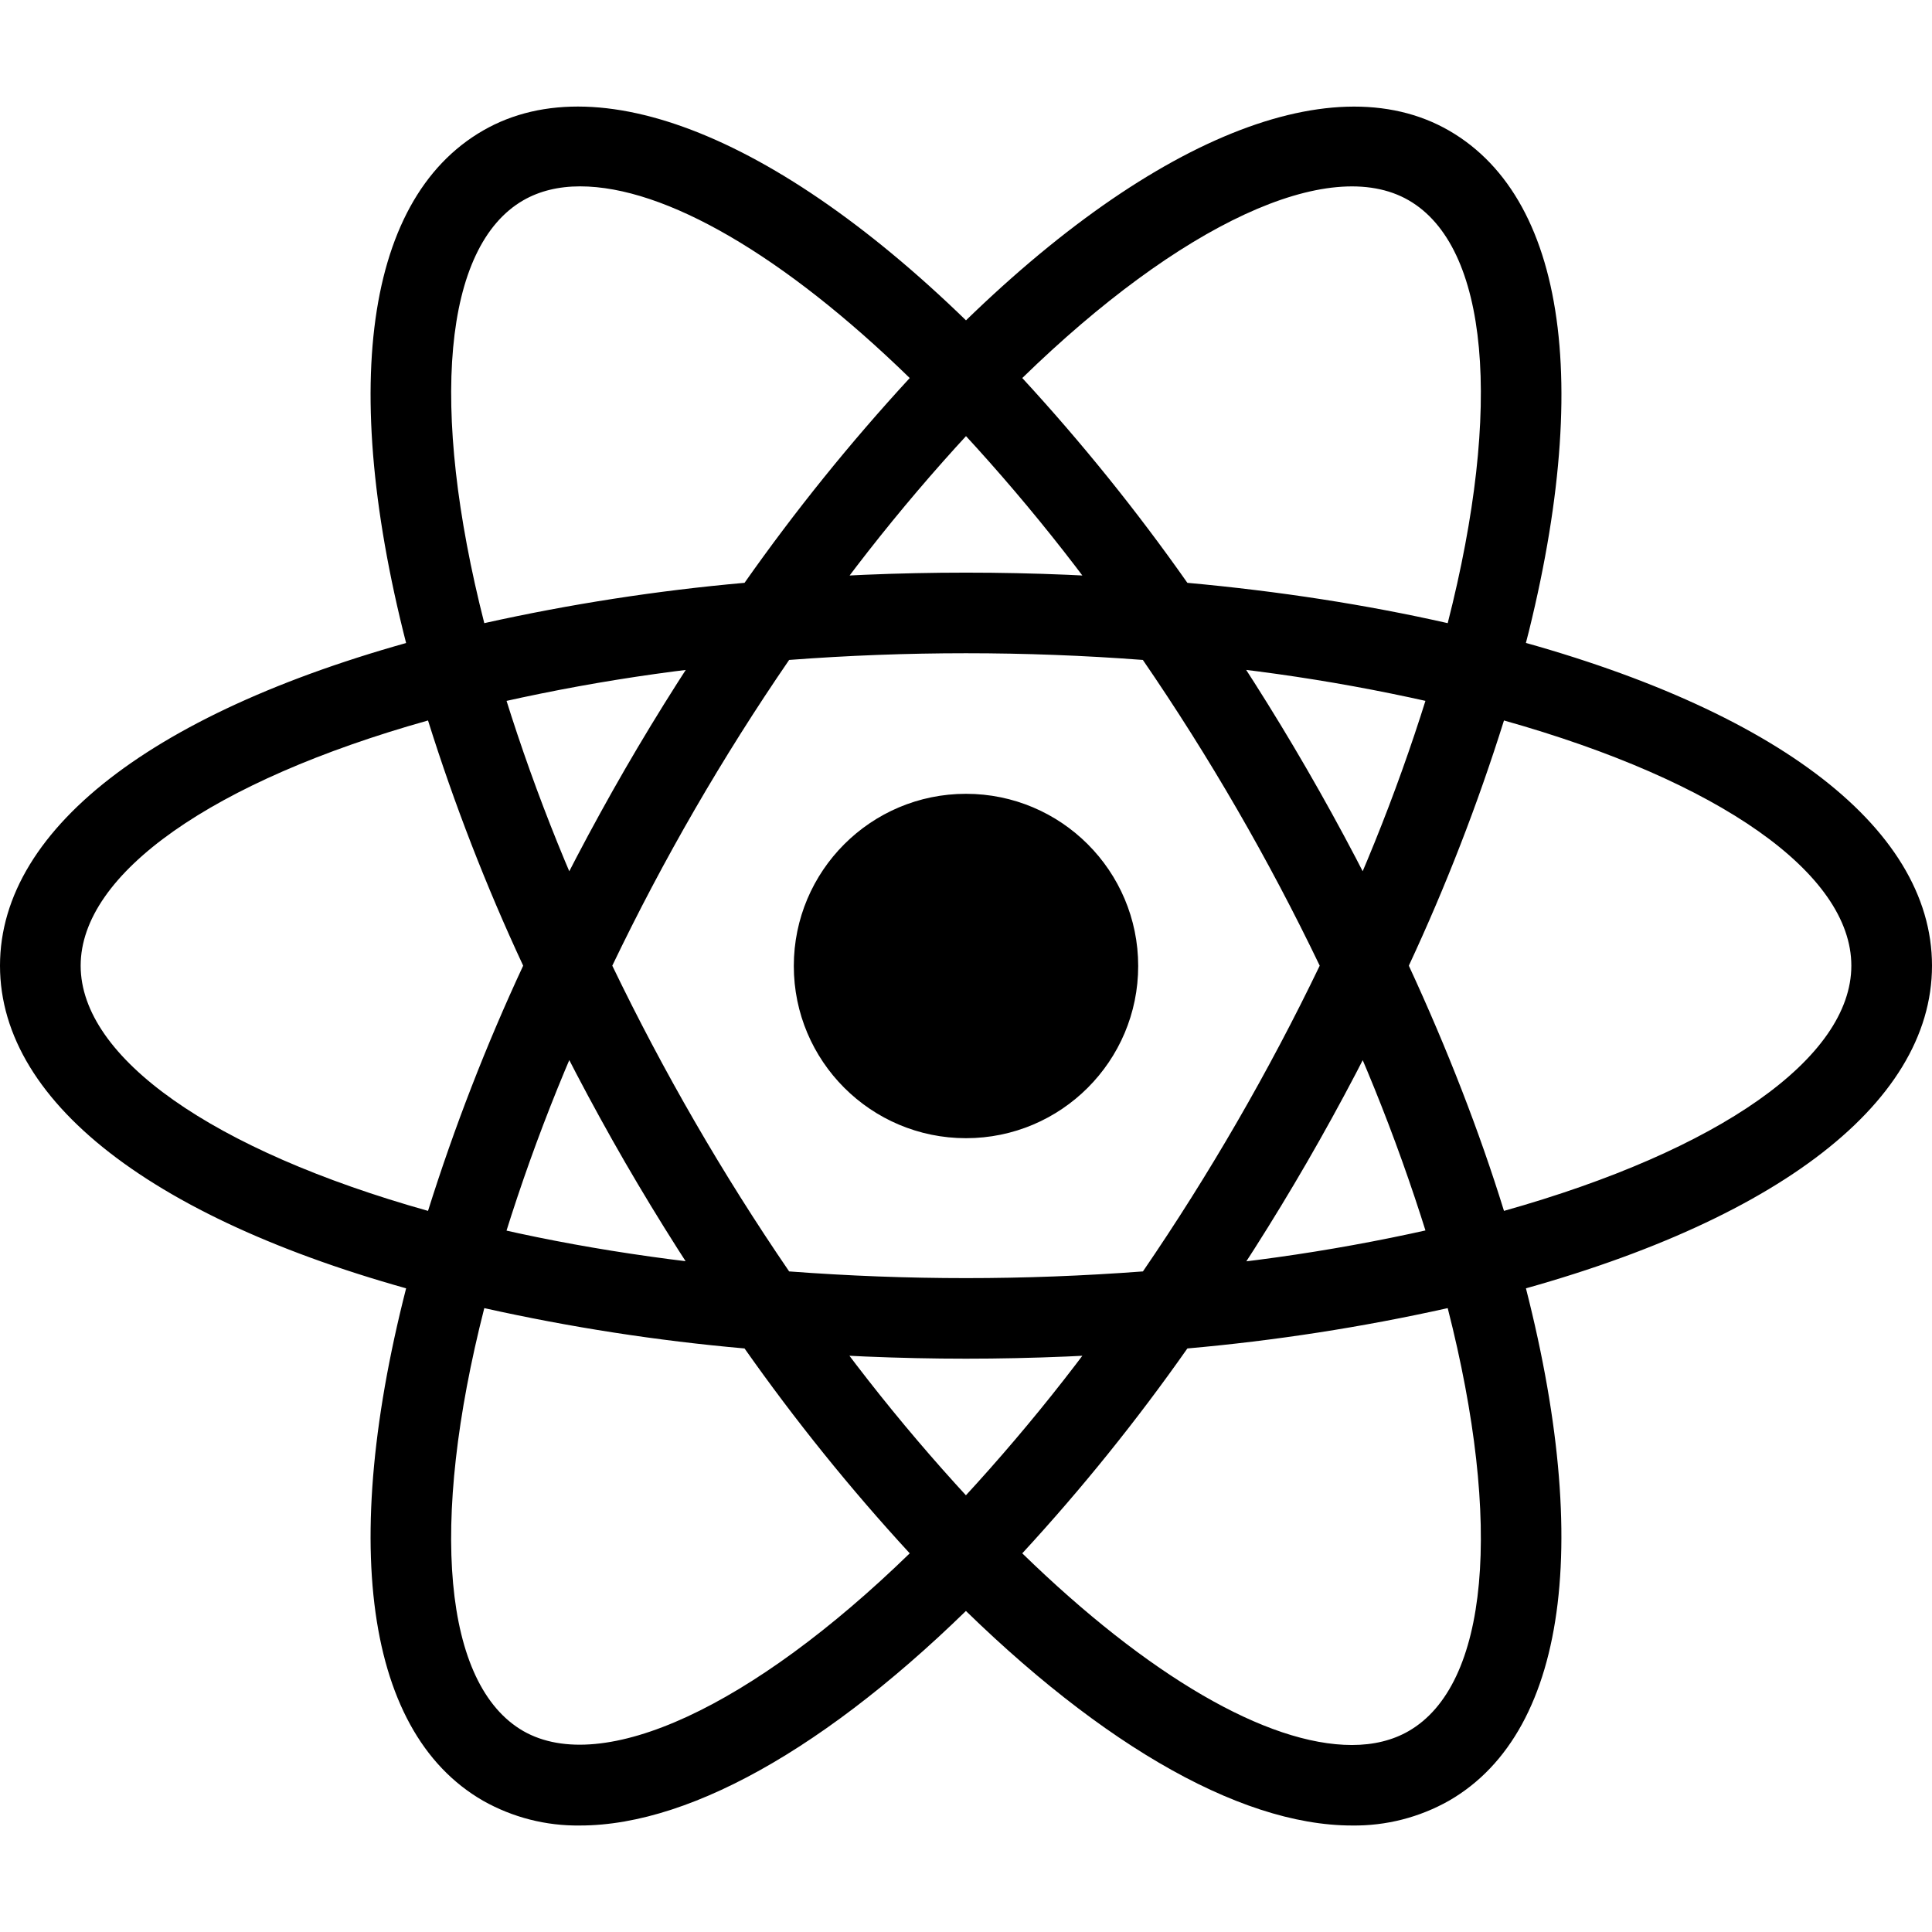
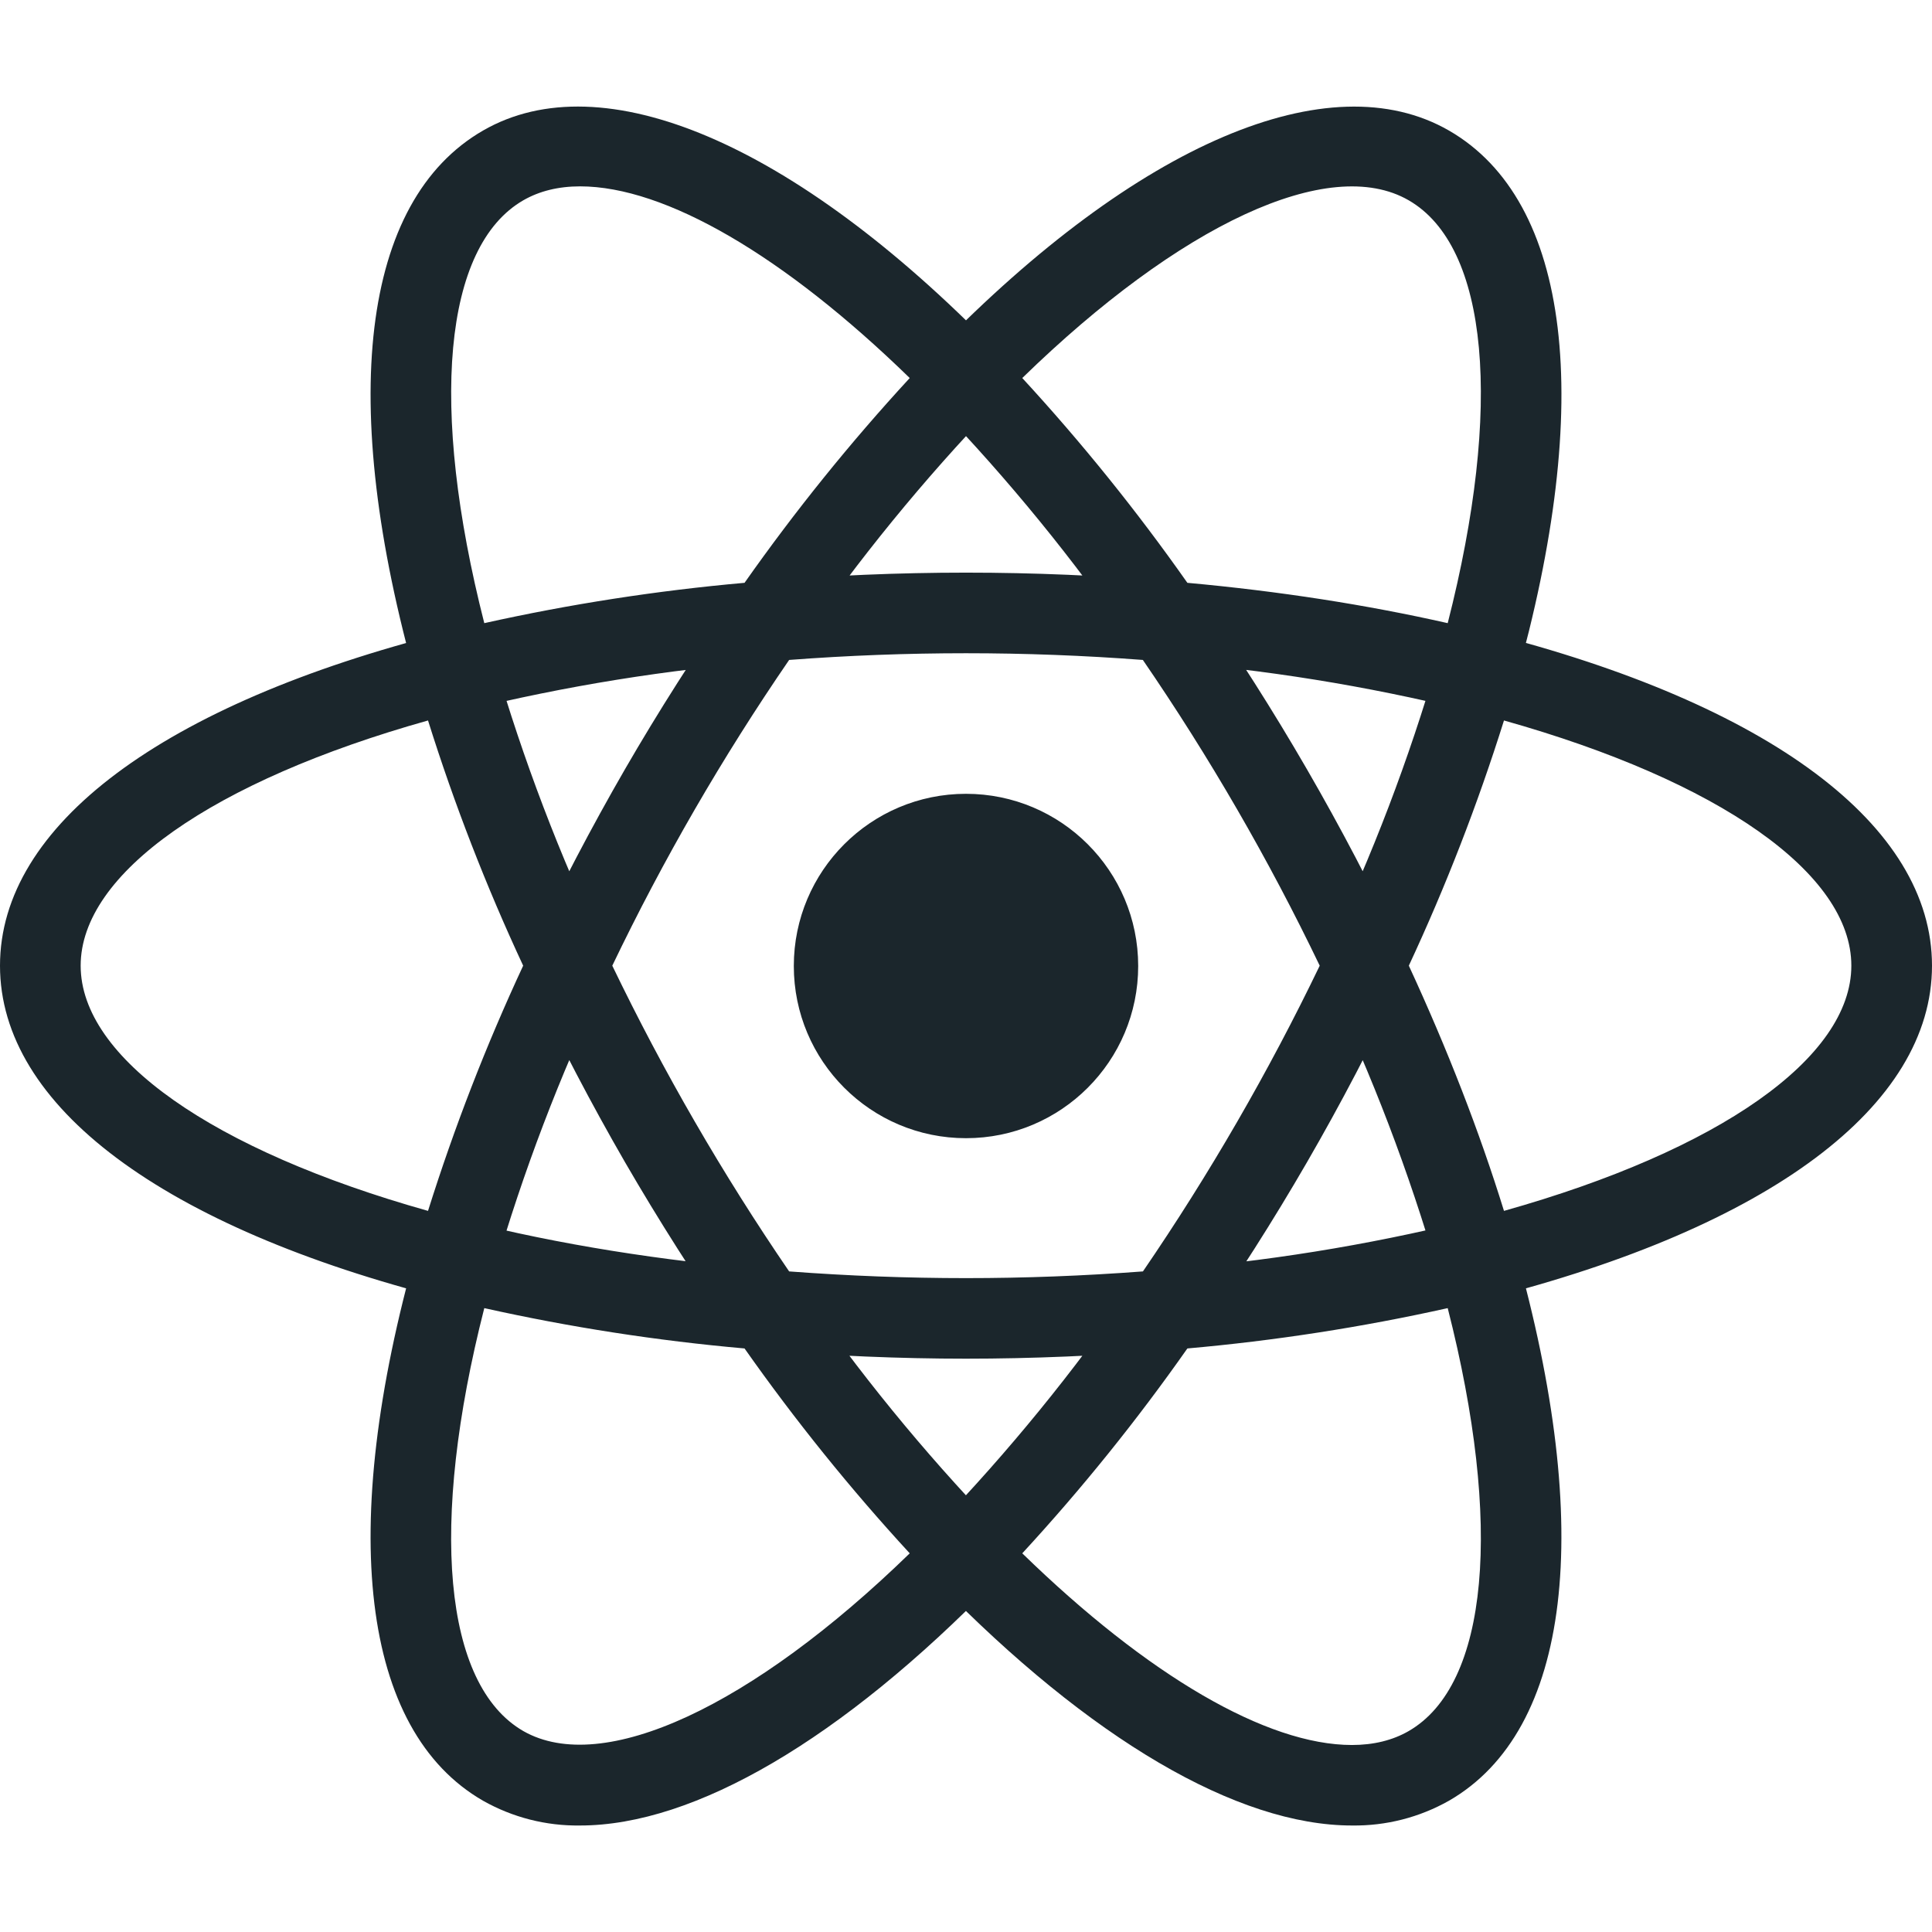
<svg xmlns="http://www.w3.org/2000/svg" role="img" viewBox="0 0 24 24">
-   <path d="M12 9.861A2.139 2.139 0 1 0 12 14.139 2.139 2.139 0 1 0 12 9.861zM6.008 16.255l-.472-.12C2.018 15.246 0 13.737 0 11.996s2.018-3.25 5.536-4.139l.472-.119.133.468a23.53 23.53 0 0 0 1.363 3.578l.101.213-.101.213a23.307 23.307 0 0 0-1.363 3.578l-.133.467zM5.317 8.95c-2.674.751-4.315 1.9-4.315 3.046 0 1.145 1.641 2.294 4.315 3.046a24.95 24.95 0 0 1 1.182-3.046A24.752 24.752 0 0 1 5.317 8.95zM17.992 16.255l-.133-.469a23.357 23.357 0 0 0-1.364-3.577l-.101-.213.101-.213a23.42 23.42 0 0 0 1.364-3.578l.133-.468.473.119c3.517.889 5.535 2.398 5.535 4.14s-2.018 3.25-5.535 4.139l-.473.12zm-.491-4.259c.48 1.039.877 2.06 1.182 3.046 2.675-.752 4.315-1.901 4.315-3.046 0-1.146-1.641-2.294-4.315-3.046a24.788 24.788 0 0 1-1.182 3.046zM5.31 8.945l-.133-.467C4.188 4.992 4.488 2.494 6 1.622c1.483-.856 3.864.155 6.359 2.716l.34.349-.34.349a23.552 23.552 0 0 0-2.422 2.967l-.135.193-.235.02a23.657 23.657 0 0 0-3.785.61l-.472.119zm1.896-6.63c-.268 0-.505.058-.705.173-.994.573-1.17 2.565-.485 5.253a25.122 25.122 0 0 1 3.233-.501 24.847 24.847 0 0 1 2.052-2.544c-1.56-1.519-3.037-2.381-4.095-2.381zM16.795 22.677c-.001 0-.001 0 0 0-1.425 0-3.255-1.073-5.154-3.023l-.34-.349.34-.349a23.53 23.53 0 0 0 2.421-2.968l.135-.193.234-.02a23.63 23.63 0 0 0 3.787-.609l.472-.119.134.468c.987 3.484.688 5.983-.824 6.854a2.38 2.38 0 0 1-1.205.308zm-4.096-3.381c1.56 1.519 3.037 2.381 4.095 2.381h.001c.267 0 .505-.058.704-.173.994-.573 1.171-2.566.485-5.254a25.02 25.02 0 0 1-3.234.501 24.674 24.674 0 0 1-2.051 2.545zM18.69 8.945l-.472-.119a23.479 23.479 0 0 0-3.787-.61l-.234-.02-.135-.193a23.414 23.414 0 0 0-2.421-2.967l-.34-.349.34-.349C14.135 1.778 16.515.767 18 1.622c1.512.872 1.812 3.37.824 6.855l-.134.468zM14.75 7.24c1.142.104 2.227.273 3.234.501.686-2.688.509-4.68-.485-5.253-.988-.571-2.845.304-4.8 2.208A24.849 24.849 0 0 1 14.75 7.24zM7.206 22.677A2.38 2.38 0 0 1 6 22.369c-1.512-.871-1.812-3.369-.823-6.854l.132-.468.472.119c1.155.291 2.429.496 3.785.609l.235.02.134.193a23.596 23.596 0 0 0 2.422 2.968l.34.349-.34.349c-1.898 1.95-3.728 3.023-5.151 3.023zm-1.19-6.427c-.686 2.688-.509 4.681.485 5.254.987.563 2.843-.305 4.8-2.208a24.998 24.998 0 0 1-2.052-2.545 24.976 24.976 0 0 1-3.233-.501zM12 16.878c-.823 0-1.669-.036-2.516-.106l-.235-.02-.135-.193a30.388 30.388 0 0 1-1.35-2.122 30.354 30.354 0 0 1-1.166-2.228l-.1-.213.1-.213a30.3 30.3 0 0 1 1.166-2.228c.414-.716.869-1.43 1.35-2.122l.135-.193.235-.02a29.785 29.785 0 0 1 5.033 0l.234.02.134.193a30.006 30.006 0 0 1 2.517 4.35l.101.213-.101.213a29.6 29.6 0 0 1-2.517 4.35l-.134.193-.234.02c-.847.07-1.694.106-2.517.106zm-2.197-1.084c1.48.111 2.914.111 4.395 0a29.006 29.006 0 0 0 2.196-3.798 28.585 28.585 0 0 0-2.197-3.798 29.031 29.031 0 0 0-4.394 0 28.477 28.477 0 0 0-2.197 3.798 29.114 29.114 0 0 0 2.197 3.798z" />
+   <path fill="#1B262C" d="M12 9.861A2.139 2.139 0 1 0 12 14.139 2.139 2.139 0 1 0 12 9.861zM6.008 16.255l-.472-.12C2.018 15.246 0 13.737 0 11.996s2.018-3.25 5.536-4.139l.472-.119.133.468a23.53 23.53 0 0 0 1.363 3.578l.101.213-.101.213a23.307 23.307 0 0 0-1.363 3.578l-.133.467zM5.317 8.95c-2.674.751-4.315 1.9-4.315 3.046 0 1.145 1.641 2.294 4.315 3.046a24.95 24.95 0 0 1 1.182-3.046A24.752 24.752 0 0 1 5.317 8.95zM17.992 16.255l-.133-.469a23.357 23.357 0 0 0-1.364-3.577l-.101-.213.101-.213a23.42 23.42 0 0 0 1.364-3.578l.133-.468.473.119c3.517.889 5.535 2.398 5.535 4.14s-2.018 3.25-5.535 4.139l-.473.12zm-.491-4.259c.48 1.039.877 2.06 1.182 3.046 2.675-.752 4.315-1.901 4.315-3.046 0-1.146-1.641-2.294-4.315-3.046a24.788 24.788 0 0 1-1.182 3.046zM5.31 8.945l-.133-.467C4.188 4.992 4.488 2.494 6 1.622c1.483-.856 3.864.155 6.359 2.716l.34.349-.34.349a23.552 23.552 0 0 0-2.422 2.967l-.135.193-.235.02a23.657 23.657 0 0 0-3.785.61l-.472.119zm1.896-6.63c-.268 0-.505.058-.705.173-.994.573-1.17 2.565-.485 5.253a25.122 25.122 0 0 1 3.233-.501 24.847 24.847 0 0 1 2.052-2.544c-1.56-1.519-3.037-2.381-4.095-2.381zM16.795 22.677c-.001 0-.001 0 0 0-1.425 0-3.255-1.073-5.154-3.023l-.34-.349.34-.349a23.53 23.53 0 0 0 2.421-2.968l.135-.193.234-.02a23.63 23.63 0 0 0 3.787-.609l.472-.119.134.468c.987 3.484.688 5.983-.824 6.854a2.38 2.38 0 0 1-1.205.308zm-4.096-3.381c1.56 1.519 3.037 2.381 4.095 2.381h.001c.267 0 .505-.058.704-.173.994-.573 1.171-2.566.485-5.254a25.02 25.02 0 0 1-3.234.501 24.674 24.674 0 0 1-2.051 2.545zM18.69 8.945l-.472-.119a23.479 23.479 0 0 0-3.787-.61l-.234-.02-.135-.193a23.414 23.414 0 0 0-2.421-2.967l-.34-.349.34-.349C14.135 1.778 16.515.767 18 1.622c1.512.872 1.812 3.37.824 6.855l-.134.468zM14.75 7.24c1.142.104 2.227.273 3.234.501.686-2.688.509-4.68-.485-5.253-.988-.571-2.845.304-4.8 2.208A24.849 24.849 0 0 1 14.75 7.24zM7.206 22.677A2.38 2.38 0 0 1 6 22.369c-1.512-.871-1.812-3.369-.823-6.854l.132-.468.472.119c1.155.291 2.429.496 3.785.609l.235.02.134.193a23.596 23.596 0 0 0 2.422 2.968l.34.349-.34.349c-1.898 1.95-3.728 3.023-5.151 3.023zm-1.19-6.427c-.686 2.688-.509 4.681.485 5.254.987.563 2.843-.305 4.8-2.208a24.998 24.998 0 0 1-2.052-2.545 24.976 24.976 0 0 1-3.233-.501zM12 16.878c-.823 0-1.669-.036-2.516-.106l-.235-.02-.135-.193a30.388 30.388 0 0 1-1.35-2.122 30.354 30.354 0 0 1-1.166-2.228l-.1-.213.1-.213a30.3 30.3 0 0 1 1.166-2.228c.414-.716.869-1.43 1.35-2.122l.135-.193.235-.02a29.785 29.785 0 0 1 5.033 0l.234.02.134.193a30.006 30.006 0 0 1 2.517 4.35l.101.213-.101.213a29.6 29.6 0 0 1-2.517 4.35l-.134.193-.234.02c-.847.07-1.694.106-2.517.106zm-2.197-1.084c1.48.111 2.914.111 4.395 0a29.006 29.006 0 0 0 2.196-3.798 28.585 28.585 0 0 0-2.197-3.798 29.031 29.031 0 0 0-4.394 0 28.477 28.477 0 0 0-2.197 3.798 29.114 29.114 0 0 0 2.197 3.798z" />
</svg>
